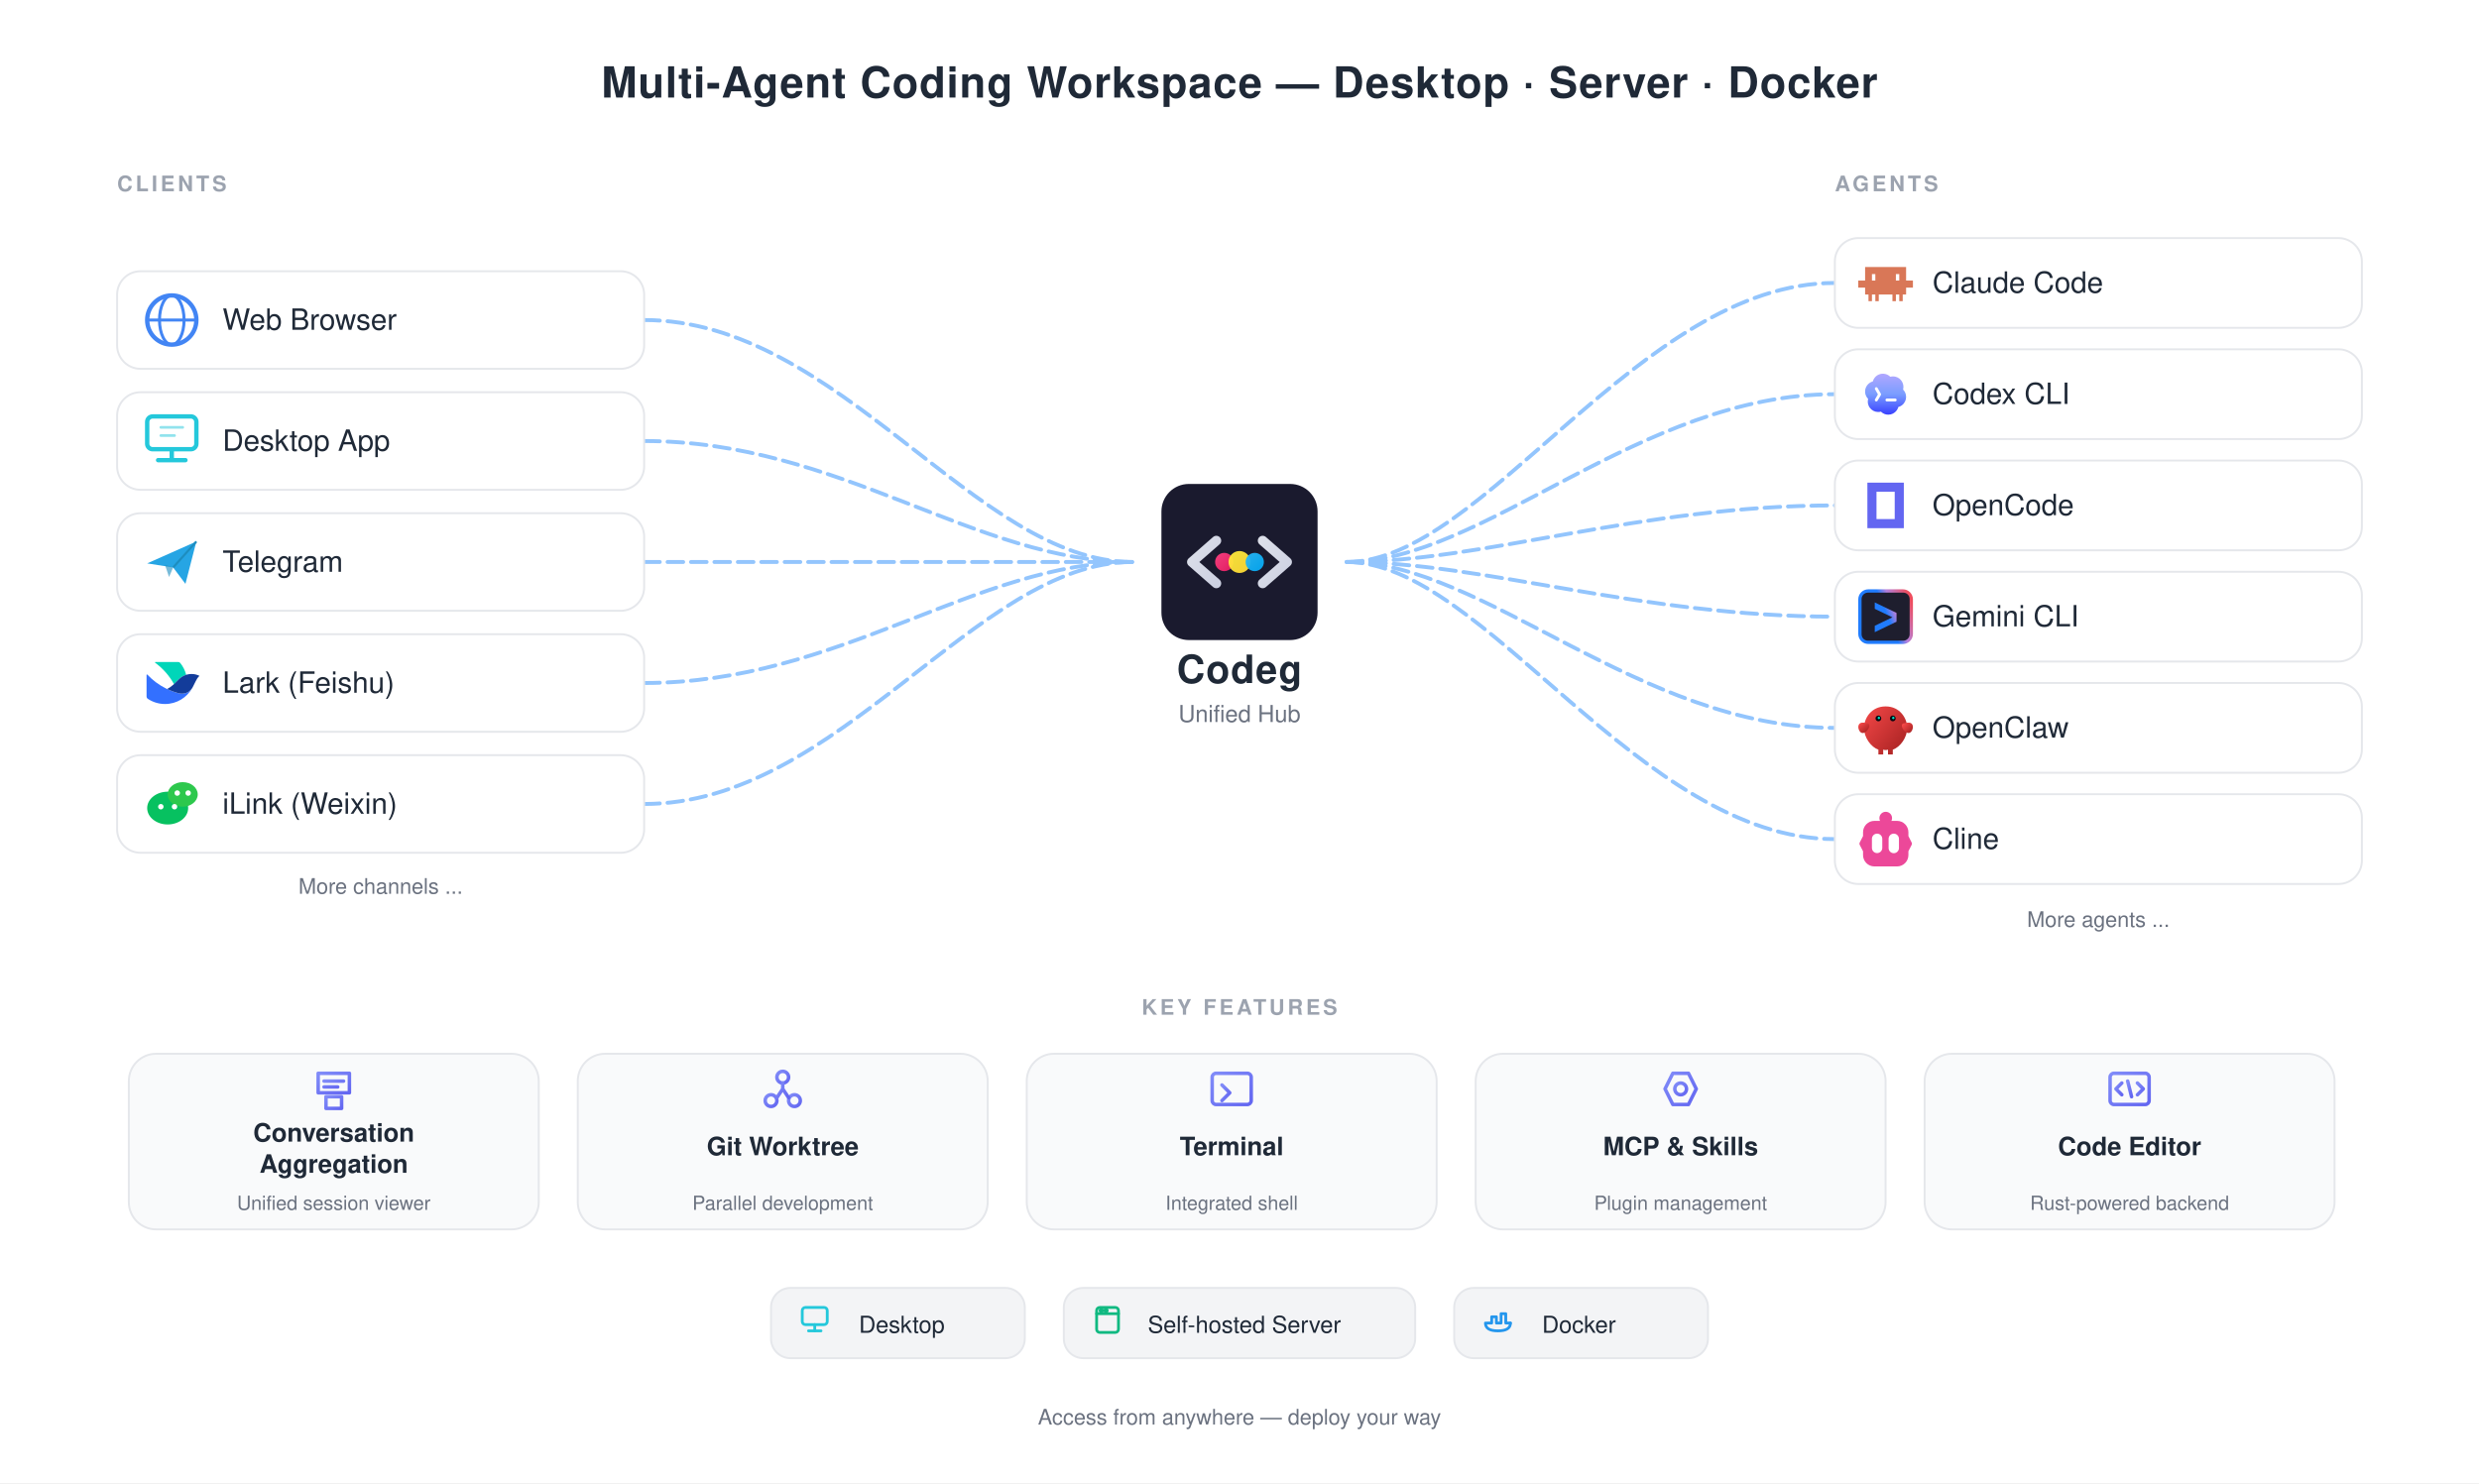
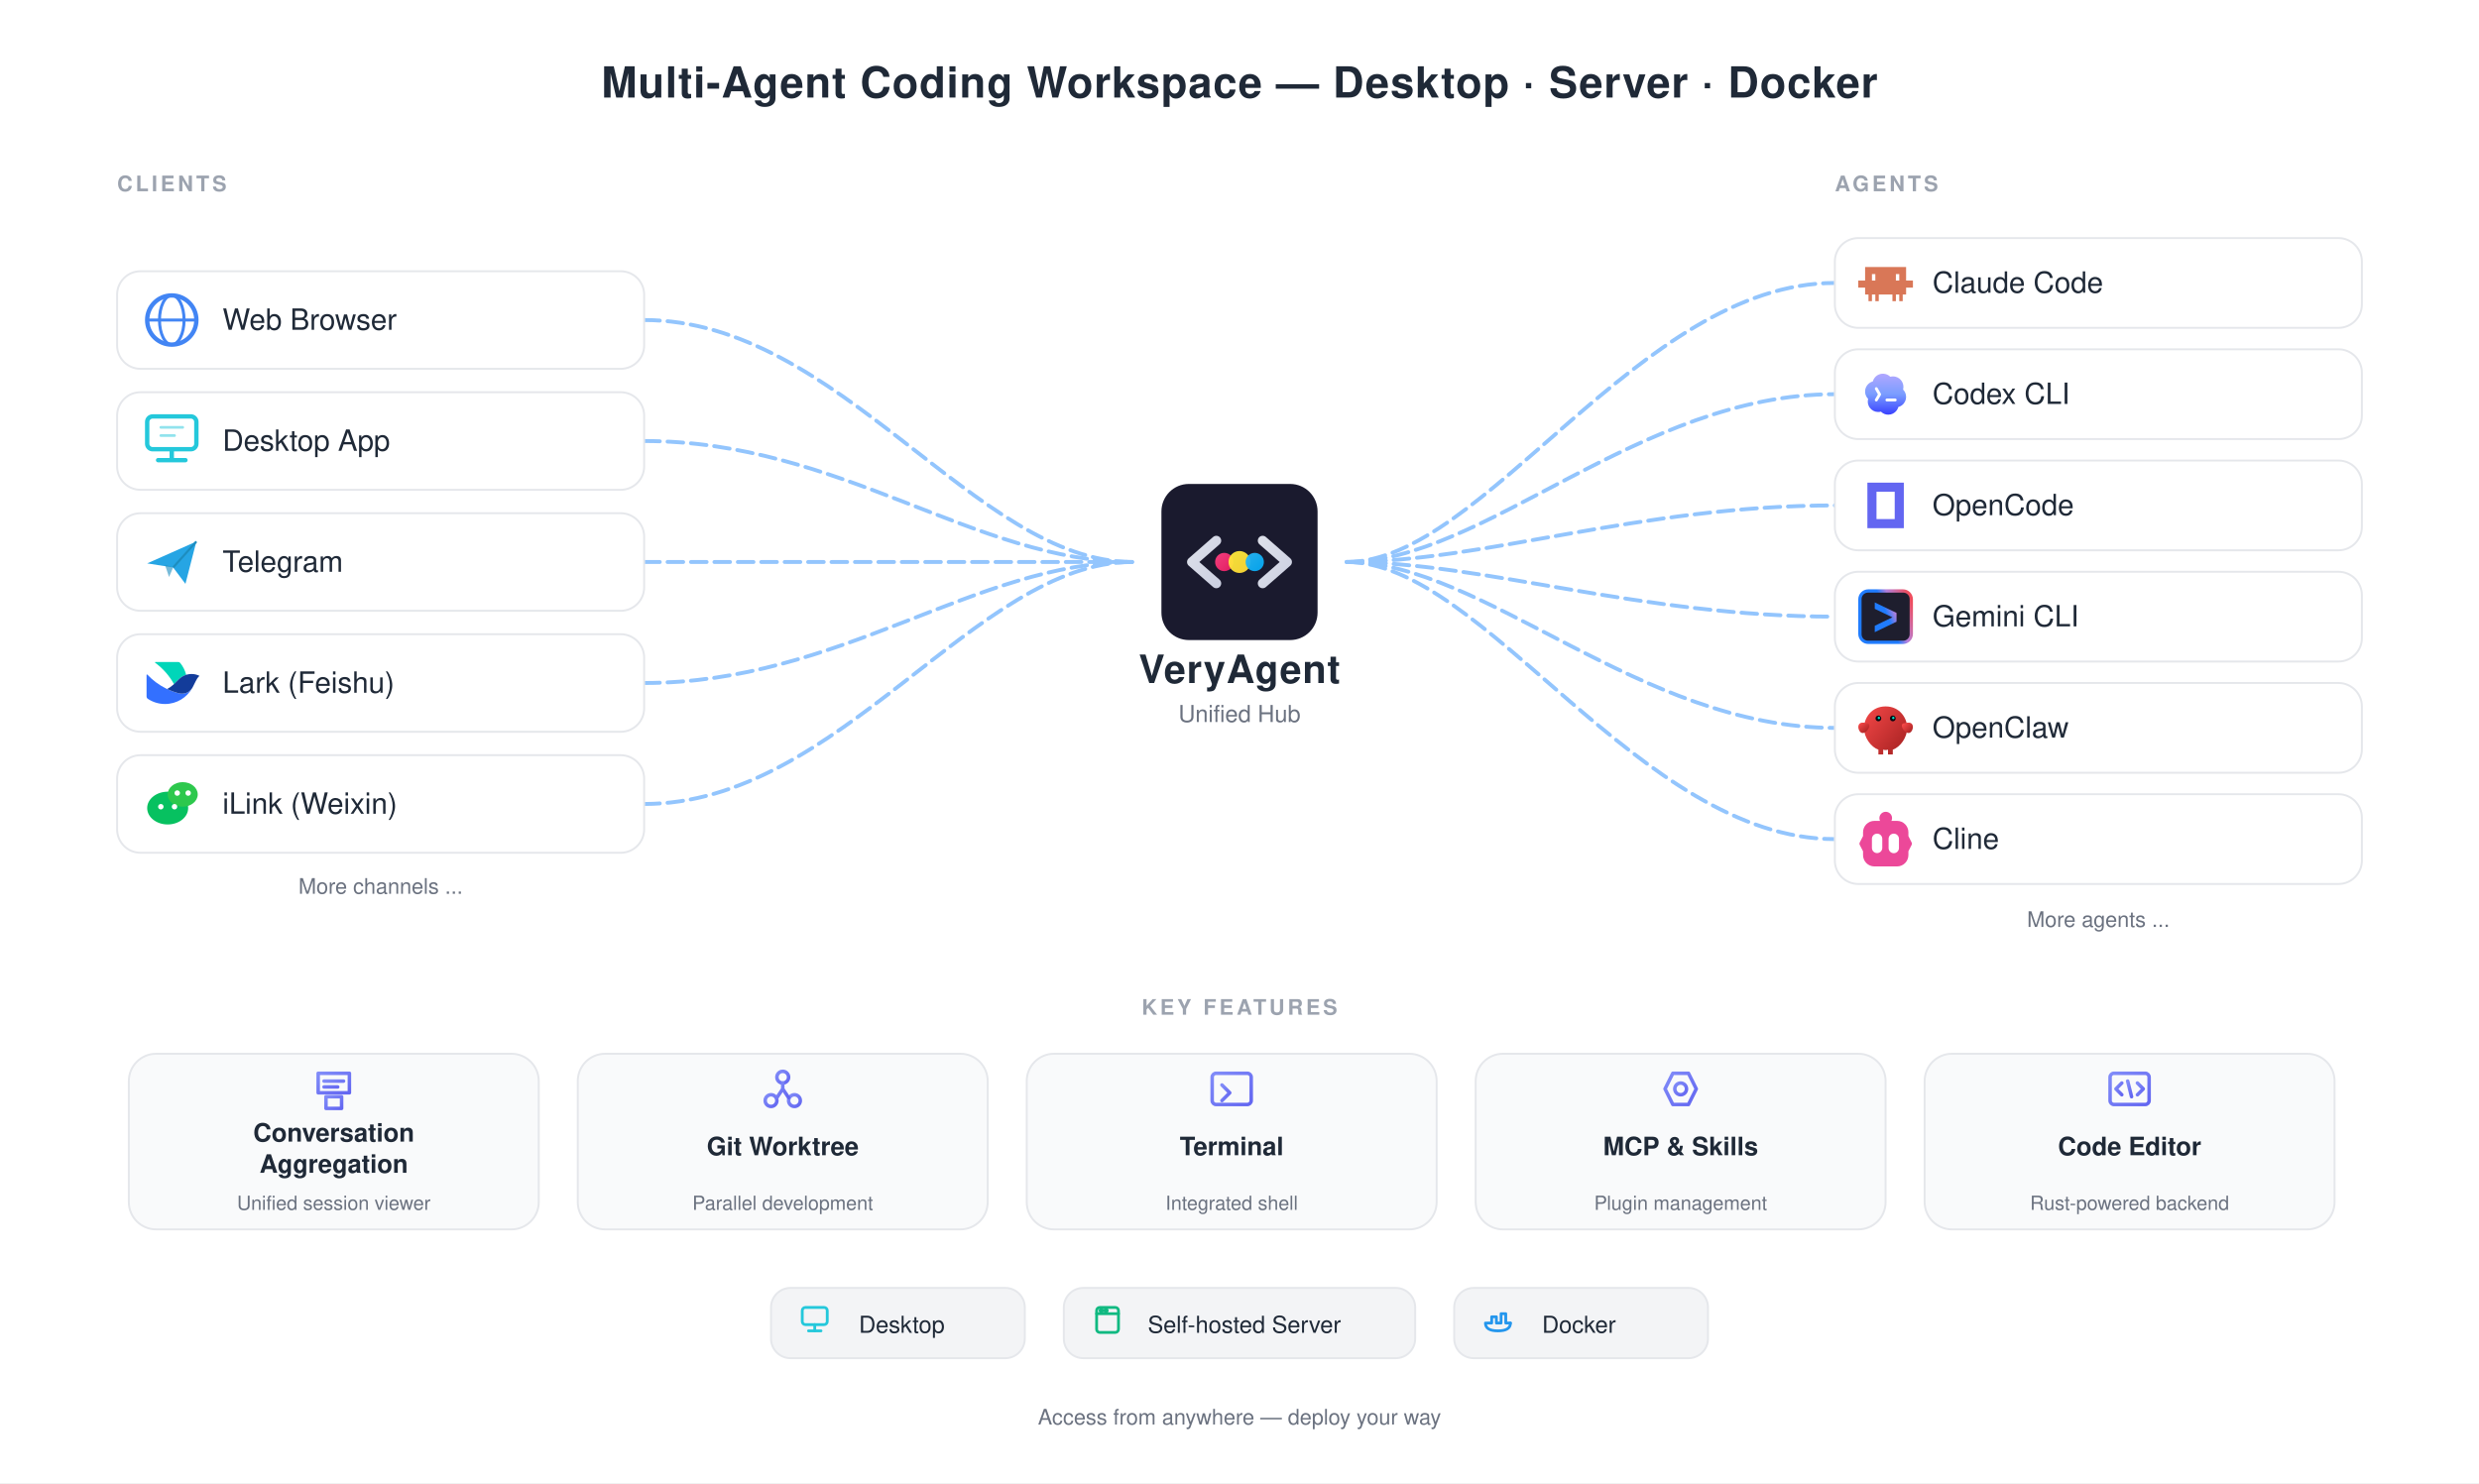
- <svg xmlns="http://www.w3.org/2000/svg" viewBox="0 0 1270 760" width="1270" height="760" fill="none" role="img" aria-label="Codeg Product Overview">
+ <svg xmlns="http://www.w3.org/2000/svg" viewBox="0 0 1270 760" width="1270" height="760" fill="none" role="img" aria-label="VeryAgent Product Overview">
  <defs>
    <style>
      @keyframes f { to { stroke-dashoffset: -24 } }
      text { font-family: -apple-system, BlinkMacSystemFont, 'Segoe UI', Helvetica, Arial, sans-serif }
      .fl { stroke-width: 2; stroke-dasharray: 8 4; stroke-linecap: round; fill: none; animation: f .8s linear infinite; stroke: #93c5fd }
      .card { fill: #ffffff; stroke: #e5e7eb; stroke-width: 1 }
      .fc { fill: #f9fafb; stroke: #e5e7eb; stroke-width: 1 }
      .t1 { fill: #1f2937 }
      .t2 { fill: #6b7280 }
      .th { fill: #9ca3af }
      .dp { fill: #f3f4f6; stroke: #e5e7eb; stroke-width: 1 }
      .bg { fill: #ffffff }
      @media (prefers-color-scheme: dark) {
        .fl { stroke: #3b82f6 }
        .card { fill: #161b22; stroke: #30363d }
        .fc { fill: #0d1117; stroke: #30363d }
        .t1 { fill: #e6edf3 }
        .t2 { fill: #8b949e }
        .th { fill: #6e7681 }
        .dp { fill: #161b22; stroke: #30363d }
        .bg { fill: #0d1117 }
      }
    </style>
    <linearGradient id="ic-code" x1="0%" y1="0%" x2="100%" y2="100%">
      <stop offset="0%" stop-color="#dcdfe9" />
      <stop offset="100%" stop-color="#cdd1e2" />
    </linearGradient>
    <linearGradient id="ic-b1" x1="0%" y1="0%" x2="100%" y2="100%">
      <stop offset="0%" stop-color="#ff4081" />
      <stop offset="100%" stop-color="#e91e63" />
    </linearGradient>
    <linearGradient id="ic-b2" x1="0%" y1="0%" x2="100%" y2="100%">
      <stop offset="0%" stop-color="#ffeb3b" />
      <stop offset="100%" stop-color="#fdd835" />
    </linearGradient>
    <linearGradient id="ic-b3" x1="0%" y1="0%" x2="100%" y2="100%">
      <stop offset="0%" stop-color="#29b6f6" />
      <stop offset="100%" stop-color="#03a9f4" />
    </linearGradient>
    <linearGradient gradientUnits="userSpaceOnUse" id="g-codex" x1="12" x2="12" y1="3" y2="21">
      <stop stop-color="#B1A7FF" />
      <stop offset=".5" stop-color="#7A9DFF" />
      <stop offset="1" stop-color="#3941FF" />
    </linearGradient>
    <linearGradient gradientUnits="userSpaceOnUse" id="g-gemini" x1="24" x2="0" y1="6.587" y2="16.494">
      <stop stop-color="#EE4D5D" />
      <stop offset=".328" stop-color="#B381DD" />
      <stop offset=".476" stop-color="#207CFE" />
    </linearGradient>
    <linearGradient gradientUnits="userSpaceOnUse" id="g-claw0" x1="-.659" x2="27.023" y1=".458" y2="22.855">
      <stop stop-color="#FF4D4D" />
      <stop offset="1" stop-color="#991B1B" />
    </linearGradient>
    <linearGradient gradientUnits="userSpaceOnUse" id="g-claw1" x1="0" x2="4.311" y1="9.672" y2="14.949">
      <stop stop-color="#FF4D4D" />
      <stop offset="1" stop-color="#991B1B" />
    </linearGradient>
    <linearGradient gradientUnits="userSpaceOnUse" id="g-claw2" x1="19.385" x2="24.399" y1="9.953" y2="14.462">
      <stop stop-color="#FF4D4D" />
      <stop offset="1" stop-color="#991B1B" />
    </linearGradient>
    <linearGradient id="g-feat" x1="0%" y1="0%" x2="100%" y2="100%">
      <stop offset="0%" stop-color="#818cf8" />
      <stop offset="100%" stop-color="#6366f1" />
    </linearGradient>
  </defs>
  <rect width="1270" height="760" rx="0" class="bg" />
  <text x="635" y="50" text-anchor="middle" font-size="22" font-weight="700" letter-spacing="0.5" class="t1">Multi-Agent Coding Workspace — Desktop · Server · Docker</text>
  <path d="M330,164 C430,164 500,288 580,288" class="fl" style="animation-delay:-0.1s" />
  <path d="M330,226 C430,226 500,288 580,288" class="fl" style="animation-delay:-0.25s" />
  <path d="M330,288 C400,288 510,288 580,288" class="fl" style="animation-delay:-0.4s" />
  <path d="M330,350 C430,350 500,288 580,288" class="fl" style="animation-delay:-0.55s" />
  <path d="M330,412 C430,412 500,288 580,288" class="fl" style="animation-delay:-0.7s" />
  <path d="M690,288 C760,288 840,145 940,145" class="fl" style="animation-delay:-0.05s" />
  <path d="M690,288 C760,288 840,202 940,202" class="fl" style="animation-delay:-0.2s" />
  <path d="M690,288 C760,288 840,259 940,259" class="fl" style="animation-delay:-0.35s" />
  <path d="M690,288 C760,288 840,316 940,316" class="fl" style="animation-delay:-0.5s" />
  <path d="M690,288 C760,288 840,373 940,373" class="fl" style="animation-delay:-0.65s" />
  <path d="M690,288 C760,288 840,430 940,430" class="fl" style="animation-delay:-0.8s" />
  <text x="60" y="98" font-size="11" font-weight="700" letter-spacing="1.5" class="th">CLIENTS</text>
  <rect x="60" y="139" width="270" height="50" rx="12" class="card" />
  <g transform="translate(74,150) scale(1.4)">
    <circle cx="10" cy="10" r="9" fill="none" stroke="#4285F4" stroke-width="1.6" />
    <ellipse cx="10" cy="10" rx="4.5" ry="9" fill="none" stroke="#4285F4" stroke-width="1.1" />
    <line x1="1" y1="10" x2="19" y2="10" stroke="#4285F4" stroke-width="1.1" />
  </g>
  <text x="114" y="169" font-size="15" font-weight="500" class="t1">Web Browser</text>
  <rect x="60" y="201" width="270" height="50" rx="12" class="card" />
  <g transform="translate(74,212) scale(1.4)">
    <rect x="1" y="1" width="18" height="12" rx="2" fill="none" stroke="#24C8DB" stroke-width="1.6" />
    <line x1="6" y1="5" x2="14" y2="5" stroke="#24C8DB" stroke-width="1" stroke-linecap="round" opacity="0.5" />
    <line x1="6" y1="8" x2="11" y2="8" stroke="#24C8DB" stroke-width="1" stroke-linecap="round" opacity="0.5" />
    <line x1="10" y1="13" x2="10" y2="17" stroke="#24C8DB" stroke-width="1.6" />
    <line x1="5" y1="17" x2="15" y2="17" stroke="#24C8DB" stroke-width="1.6" stroke-linecap="round" />
  </g>
  <text x="114" y="231" font-size="15" font-weight="500" class="t1">Desktop App</text>
  <rect x="60" y="263" width="270" height="50" rx="12" class="card" />
  <g transform="translate(74,274) scale(1.4)">
    <path d="M1,10.5 L19,2.5 L15,18 L10.5,12 Z" fill="#26A5E4" />
    <path d="M10.5,12 L19,2.5" stroke="#1d8dbf" stroke-width="0.8" />
    <path d="M7.5,11 L10.5,12 L9,15.5" fill="#1d8dbf" opacity="0.6" />
  </g>
  <text x="114" y="293" font-size="15" font-weight="500" class="t1">Telegram</text>
  <rect x="60" y="325" width="270" height="50" rx="12" class="card" />
  <g transform="translate(74,336) scale(1.0769) translate(-7,-7)">
    <path fill="#00d6b9" d="m21.069 20.504.063-.06.125-.122.085-.084.256-.254.348-.344.299-.296.281-.278.293-.289.269-.266.374-.37.218-.206.419-.359.404-.306.598-.386.617-.33.606-.265.348-.127.177-.058a14.8 14.8 0 0 0-2.793-5.603 1.34 1.34 0 0 0-1.047-.502H12.221a.201.201 0 0 0-.119.364 31.5 31.5 0 0 1 8.943 10.162l.025-.023z" />
    <path fill="#3370ff" d="M16.791 30c5.57 0 10.423-3.074 12.955-7.618q.133-.239.258-.484a6 6 0 0 1-.425.699 6 6 0 0 1-.17.23 6 6 0 0 1-.225.274q-.092.105-.188.206a6 6 0 0 1-.407.384 6 6 0 0 1-.24.195 7 7 0 0 1-.292.21q-.094.065-.191.122c-.097.057-.134.081-.204.119q-.21.116-.428.215a6 6 0 0 1-.385.157 6 6 0 0 1-.43.138 6 6 0 0 1-.661.143 6 6 0 0 1-.491.055 6.125 6.125 0 0 1-1.543-.085 7 7 0 0 1-.38-.079l-.2-.051-.555-.155-.275-.081-.41-.125-.334-.107-.317-.104-.215-.073-.26-.091-.186-.066-.367-.134-.212-.081-.284-.11-.299-.119-.193-.079-.24-.1-.185-.078-.192-.084-.166-.073-.152-.067-.153-.07-.159-.073-.2-.093-.208-.099-.222-.108-.189-.093a31.2 31.2 0 0 1-8.822-6.583.202.202 0 0 0-.349.138l.005 9.52v.773c0 .448.222.87.595 1.118A14.75 14.75 0 0 0 16.791 30" />
    <path fill="#133c9a" d="M33.151 16.582a8.45 8.45 0 0 0-3.744-.869 8.5 8.5 0 0 0-2.303.317l-.252.075-.177.058-.348.127-.606.265-.617.33-.598.386-.404.306-.419.359-.218.206-.374.37-.269.266-.293.289-.281.278-.299.296-.348.344-.256.254-.085.084-.125.122-.063.06-.095.09-.105.099a15 15 0 0 1-3.072 2.175l.2.093.159.073.153.07.152.067.166.073.192.084.185.078.24.1.193.079.299.119.284.11.212.081.367.134.186.066.26.09.215.073.317.104.334.107.41.125.275.081.555.155.2.051.379.079.433.062.585.037.525-.014.491-.055a6 6 0 0 0 .66-.143l.43-.138.385-.158.427-.215.204-.119.191-.122.292-.21.24-.195.407-.384.188-.206.225-.274.17-.23a6 6 0 0 0 .421-.693l.144-.288 1.305-2.599-.003.006a8.1 8.1 0 0 1 1.697-2.439z" />
  </g>
  <text x="114" y="355" font-size="15" font-weight="500" class="t1">Lark (Feishu)</text>
  <rect x="60" y="387" width="270" height="50" rx="12" class="card" />
  <g transform="translate(74,398) scale(1.4)">
    <ellipse cx="8.5" cy="11.5" rx="7.5" ry="6" fill="#07C160" />
    <ellipse cx="14" cy="6.5" rx="5.5" ry="4.5" fill="#2DC84D" />
    <circle cx="12" cy="6" r="1" fill="#fff" />
    <circle cx="16" cy="6" r="1" fill="#fff" />
    <circle cx="6" cy="11" r="1" fill="#fff" />
    <circle cx="11" cy="11" r="1" fill="#fff" />
  </g>
  <text x="114" y="417" font-size="15" font-weight="500" class="t1">iLink (Weixin)</text>
  <text x="195" y="458" text-anchor="middle" font-size="11" font-weight="500" class="t2">More channels ...</text>
  <g transform="translate(595,248) scale(0.15625)">
    <rect x="0" y="0" width="512" height="512" rx="90" ry="90" fill="#1a1a2e" />
    <polyline points="180,186 100,256 180,326" fill="none" stroke="url(#ic-code)" stroke-width="32" stroke-linecap="round" stroke-linejoin="round" />
    <polyline points="332,186 412,256 332,326" fill="none" stroke="url(#ic-code)" stroke-width="32" stroke-linecap="round" stroke-linejoin="round" />
    <circle cx="206" cy="256" r="30" fill="url(#ic-b1)" opacity="0.95" />
    <circle cx="256" cy="256" r="36" fill="url(#ic-b2)" opacity="0.95" />
    <circle cx="306" cy="256" r="30" fill="url(#ic-b3)" opacity="0.95" />
  </g>
-   <text x="635" y="350" text-anchor="middle" font-size="20" font-weight="700" letter-spacing="0.5" class="t1">Codeg</text>
+   <text x="635" y="350" text-anchor="middle" font-size="20" font-weight="700" letter-spacing="0.5" class="t1">VeryAgent</text>
  <text x="635" y="370" text-anchor="middle" font-size="12" font-weight="500" class="t2">Unified Hub</text>
  <text x="940" y="98" font-size="11" font-weight="700" letter-spacing="1.5" class="th">AGENTS</text>
  <rect x="940" y="122" width="270" height="46" rx="12" class="card" />
  <g transform="translate(952,131) scale(1.1667)">
    <path clip-rule="evenodd" d="M20.998 10.949H24v3.102h-3v3.028h-1.487V20H18v-2.921h-1.487V20H15v-2.921H9V20H7.488v-2.921H6V20H4.487v-2.921H3V14.05H0V10.95h3V5h17.998v5.949zM6 10.949h1.488V8.102H6v2.847zm10.51 0H18V8.102h-1.49v2.847z" fill="#D97757" fill-rule="evenodd" />
  </g>
  <text x="990" y="150" font-size="15" font-weight="500" class="t1">Claude Code</text>
  <rect x="940" y="179" width="270" height="46" rx="12" class="card" />
  <g transform="translate(952,188) scale(1.1667)">
    <path d="M19.503 0H4.496A4.496 4.496 0 000 4.496v15.007A4.496 4.496 0 004.496 24h15.007A4.496 4.496 0 0024 19.503V4.496A4.496 4.496 0 0019.503 0z" fill="#fff" />
    <path d="M9.064 3.344a4.578 4.578 0 012.285-.312c1 .115 1.891.54 2.673 1.275.01.01.024.017.037.021a.09.09 0 00.043 0 4.55 4.55 0 013.046.275l.047.022.116.057a4.581 4.581 0 012.188 2.399c.209.51.313 1.041.315 1.595a4.24 4.24 0 01-.134 1.223.123.123 0 00.03.115c.594.607.988 1.33 1.183 2.17.289 1.425-.007 2.71-.887 3.854l-.136.166a4.548 4.548 0 01-2.201 1.388.123.123 0 00-.081.076c-.191.551-.383 1.023-.74 1.494-.9 1.187-2.222 1.846-3.711 1.838-1.187-.006-2.239-.44-3.157-1.302a.107.107 0 00-.105-.024c-.388.125-.78.143-1.204.138a4.441 4.441 0 01-1.945-.466 4.544 4.544 0 01-1.61-1.335c-.152-.202-.303-.392-.414-.617a5.81 5.81 0 01-.37-.961 4.582 4.582 0 01-.014-2.298.124.124 0 00.006-.056.085.085 0 00-.027-.048 4.467 4.467 0 01-1.034-1.651 3.896 3.896 0 01-.251-1.192 5.189 5.189 0 01.141-1.6c.337-1.112.982-1.985 1.933-2.618.212-.141.413-.251.601-.33.215-.089.43-.164.646-.227a.098.098 0 00.065-.066 4.51 4.51 0 01.829-1.615 4.535 4.535 0 011.837-1.388zm3.482 10.565a.637.637 0 000 1.272h3.636a.637.637 0 100-1.272h-3.636zM8.462 9.23a.637.637 0 00-1.106.631l1.272 2.224-1.266 2.136a.636.636 0 101.095.649l1.454-2.455a.636.636 0 00.005-.64L8.462 9.23z" fill="url(#g-codex)" />
  </g>
  <text x="990" y="207" font-size="15" font-weight="500" class="t1">Codex CLI</text>
  <rect x="940" y="236" width="270" height="46" rx="12" class="card" />
  <g transform="translate(952,245) scale(1.1667)" fill="#6366F1" fill-rule="evenodd">
    <path d="M16 6H8v12h8V6zm4 16H4V2h16v20z" />
  </g>
  <text x="990" y="264" font-size="15" font-weight="500" class="t1">OpenCode</text>
  <rect x="940" y="293" width="270" height="46" rx="12" class="card" />
  <g transform="translate(952,302) scale(1.1667)">
    <path d="M0 4.391A4.391 4.391 0 014.391 0h15.217A4.391 4.391 0 0124 4.391v15.217A4.391 4.391 0 0119.608 24H4.391A4.391 4.391 0 010 19.608V4.391z" fill="url(#g-gemini)" />
    <path clip-rule="evenodd" d="M19.74 1.444a2.816 2.816 0 012.816 2.816v15.48a2.816 2.816 0 01-2.816 2.816H4.26a2.816 2.816 0 01-2.816-2.816V4.26A2.816 2.816 0 014.26 1.444h15.48zM7.236 8.564l7.752 3.728-7.752 3.727v2.802l9.557-4.596v-3.866L7.236 5.763v2.801z" fill="#1E1E2E" fill-rule="evenodd" />
  </g>
  <text x="990" y="321" font-size="15" font-weight="500" class="t1">Gemini CLI</text>
  <rect x="940" y="350" width="270" height="46" rx="12" class="card" />
  <g transform="translate(952,359) scale(1.1667)">
    <path d="M12 2.568c-6.33 0-9.495 5.275-9.495 9.495 0 4.22 3.165 8.44 6.33 9.494v2.11h2.11v-2.11s1.055.422 2.11 0v2.11h2.11v-2.11c3.165-1.055 6.33-5.274 6.33-9.494S18.33 2.568 12 2.568z" fill="url(#g-claw0)" />
    <path d="M3.56 9.953C.396 8.898-.66 11.008.396 13.118c1.055 2.11 3.164 1.055 4.22-1.055.632-1.477 0-2.11-1.056-2.11z" fill="url(#g-claw1)" />
    <path d="M20.44 9.953c3.164-1.055 4.22 1.055 3.164 3.165-1.055 2.11-3.164 1.055-4.22-1.055-.632-1.477 0-2.11 1.056-2.11z" fill="url(#g-claw2)" />
    <path d="M8.835 9.109a1.266 1.266 0 100-2.532 1.266 1.266 0 000 2.532zM15.165 9.109a1.266 1.266 0 100-2.532 1.266 1.266 0 000 2.532z" fill="#050810" />
    <path d="M9.046 8.16a.527.527 0 100-1.056.527.527 0 000 1.055zM15.376 8.16a.527.527 0 100-1.055.527.527 0 000 1.054z" fill="#00E5CC" />
  </g>
  <text x="990" y="378" font-size="15" font-weight="500" class="t1">OpenClaw</text>
  <rect x="940" y="407" width="270" height="46" rx="12" class="card" />
  <g transform="translate(952,416) scale(1.1667)" fill="#EC4899" fill-rule="evenodd">
    <path d="M17.035 3.991c2.75 0 4.98 2.24 4.98 5.003v1.667l1.45 2.896a1.01 1.01 0 01-.002.909l-1.448 2.864v1.668c0 2.762-2.23 5.002-4.98 5.002H7.074c-2.751 0-4.98-2.24-4.98-5.002V17.33l-1.48-2.855a1.01 1.01 0 01-.003-.927l1.482-2.887V8.994c0-2.763 2.23-5.003 4.98-5.003h9.962zM8.265 9.6a2.274 2.274 0 00-2.274 2.274v4.042a2.274 2.274 0 004.547 0v-4.042A2.274 2.274 0 008.265 9.6zm7.326 0a2.274 2.274 0 00-2.274 2.274v4.042a2.274 2.274 0 104.548 0v-4.042A2.274 2.274 0 0015.59 9.6z" />
    <path d="M12.054 5.558a2.779 2.779 0 100-5.558 2.779 2.779 0 000 5.558z" />
  </g>
  <text x="990" y="435" font-size="15" font-weight="500" class="t1">Cline</text>
  <text x="1075" y="475" text-anchor="middle" font-size="11" font-weight="500" class="t2">More agents ...</text>
  <text x="635" y="520" text-anchor="middle" font-size="11" font-weight="700" letter-spacing="1.5" class="th">KEY FEATURES</text>
  <rect x="66" y="540" width="210" height="90" rx="14" class="fc" />
  <g transform="translate(171,558)" fill="none" stroke="url(#g-feat)" stroke-width="1.8" stroke-linecap="round" stroke-linejoin="round">
    <path d="M-8,-8 h16 v10 h-16z" rx="2" />
    <path d="M-5,-4 h10 M-5,-1 h7" />
    <path d="M-4,4 h8 v6 h-8z" />
    <path d="M-1,7 h4" />
  </g>
  <text x="171" y="585" text-anchor="middle" font-size="13" font-weight="600" class="t1">Conversation</text>
  <text x="171" y="601" text-anchor="middle" font-size="13" font-weight="600" class="t1">Aggregation</text>
  <text x="171" y="620" text-anchor="middle" font-size="10" class="t2">Unified session viewer</text>
  <rect x="296" y="540" width="210" height="90" rx="14" class="fc" />
  <g transform="translate(401,558)" fill="none" stroke="url(#g-feat)" stroke-width="1.8" stroke-linecap="round" stroke-linejoin="round">
    <circle cx="0" cy="-6" r="3" />
    <circle cx="-6" cy="6" r="3" />
    <circle cx="6" cy="6" r="3" />
    <path d="M0,-3 V0 M-3,4.5 L0,0 L3,4.5" />
  </g>
  <text x="401" y="592" text-anchor="middle" font-size="13" font-weight="600" class="t1">Git Worktree</text>
  <text x="401" y="620" text-anchor="middle" font-size="10" class="t2">Parallel development</text>
  <rect x="526" y="540" width="210" height="90" rx="14" class="fc" />
  <g transform="translate(631,558)" fill="none" stroke="url(#g-feat)" stroke-width="1.8" stroke-linecap="round" stroke-linejoin="round">
    <rect x="-10" y="-8" width="20" height="16" rx="2" />
    <path d="M-5,-2 L-1,2 L-5,6" />
    <path d="M2,6 h5" />
  </g>
  <text x="631" y="592" text-anchor="middle" font-size="13" font-weight="600" class="t1">Terminal</text>
  <text x="631" y="620" text-anchor="middle" font-size="10" class="t2">Integrated shell</text>
  <rect x="756" y="540" width="210" height="90" rx="14" class="fc" />
  <g transform="translate(861,558)" fill="none" stroke="url(#g-feat)" stroke-width="1.8" stroke-linecap="round" stroke-linejoin="round">
    <path d="M-4,-8 L-8,0 L-4,8 L4,8 L8,0 L4,-8 Z" />
    <circle cx="0" cy="0" r="3" />
  </g>
  <text x="861" y="592" text-anchor="middle" font-size="13" font-weight="600" class="t1">MCP &amp; Skills</text>
  <text x="861" y="620" text-anchor="middle" font-size="10" class="t2">Plugin management</text>
  <rect x="986" y="540" width="210" height="90" rx="14" class="fc" />
  <g transform="translate(1091,558)" fill="none" stroke="url(#g-feat)" stroke-width="1.8" stroke-linecap="round" stroke-linejoin="round">
    <rect x="-10" y="-8" width="20" height="16" rx="2" />
    <path d="M-4,-3 L-7,0 L-4,3" />
    <path d="M4,-3 L7,0 L4,3" />
    <line x1="-1" y1="-4" x2="1" y2="4" />
  </g>
  <text x="1091" y="592" text-anchor="middle" font-size="13" font-weight="600" class="t1">Code Editor</text>
  <text x="1091" y="620" text-anchor="middle" font-size="10" class="t2">Rust-powered backend</text>
  <rect x="395" y="660" width="130" height="36" rx="10" class="dp" />
  <g transform="translate(411,670) scale(0.8)" fill="none" stroke="#24C8DB" stroke-width="1.8" stroke-linecap="round" stroke-linejoin="round">
    <rect x="0" y="0" width="16" height="11" rx="2" />
    <line x1="8" y1="11" x2="8" y2="15" />
    <line x1="4" y1="15" x2="12" y2="15" />
  </g>
  <text x="440" y="683" font-size="12" font-weight="500" class="t1">Desktop</text>
  <rect x="545" y="660" width="180" height="36" rx="10" class="dp" />
  <g transform="translate(561,670) scale(0.8)" fill="none" stroke="#10B981" stroke-width="1.8" stroke-linecap="round" stroke-linejoin="round">
    <rect x="1" y="0" width="14" height="16" rx="2" />
    <line x1="1" y1="4" x2="15" y2="4" />
    <circle cx="4" cy="2" r="0.8" fill="#10B981" />
    <circle cx="7" cy="2" r="0.8" fill="#10B981" />
  </g>
  <text x="588" y="683" font-size="12" font-weight="500" class="t1">Self-hosted Server</text>
  <rect x="745" y="660" width="130" height="36" rx="10" class="dp" />
  <g transform="translate(761,670) scale(0.8)" fill="none" stroke="#2496ED" stroke-width="1.8" stroke-linecap="round" stroke-linejoin="round">
    <path d="M1,10 h3v-4h3v4h3v-6h3v6h3" />
    <path d="M0,10 Q0,15 8,15 Q16,15 16,10" />
  </g>
  <text x="790" y="683" font-size="12" font-weight="500" class="t1">Docker</text>
  <text x="635" y="730" text-anchor="middle" font-size="11" class="t2">Access from anywhere — deploy your way</text>
</svg>
